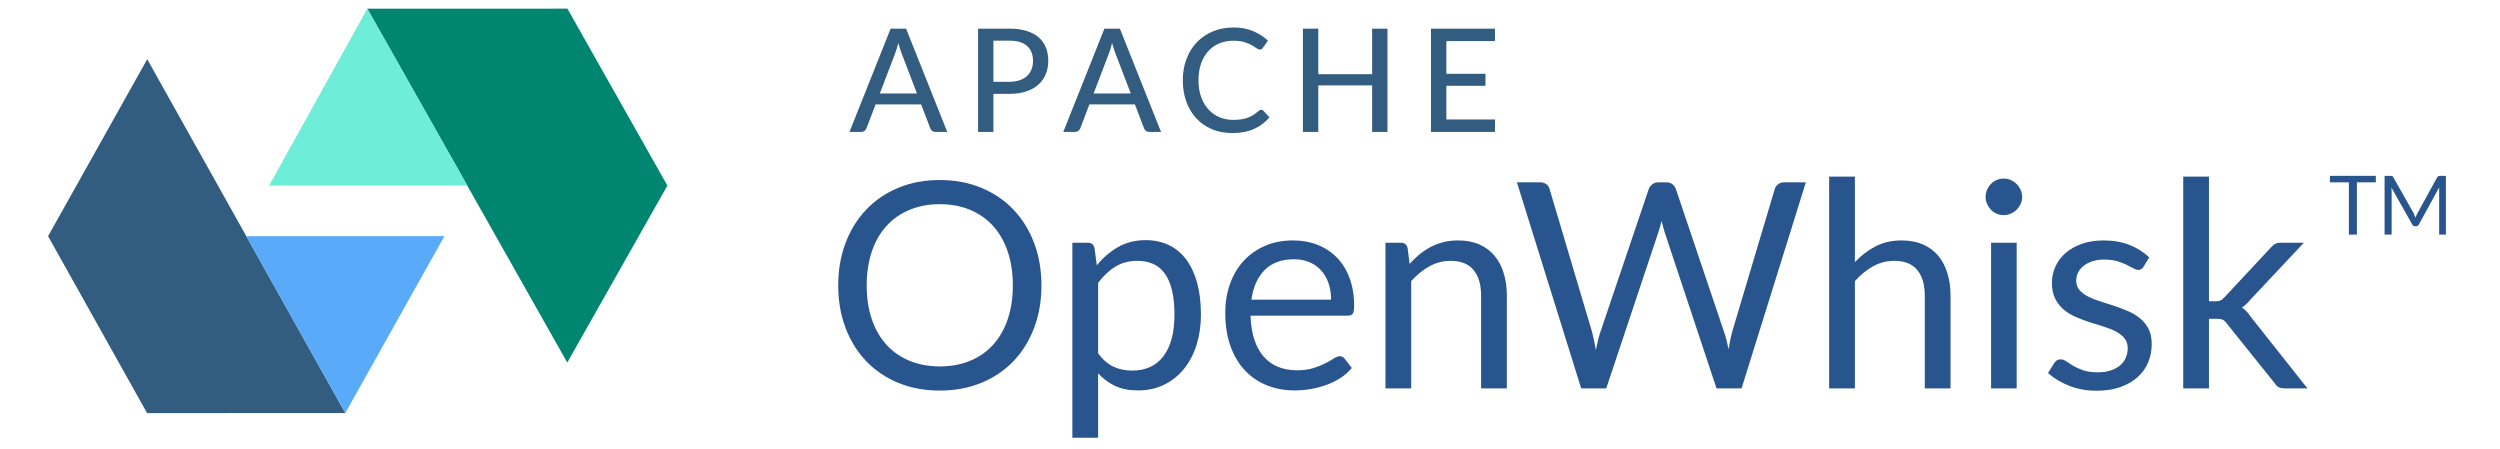
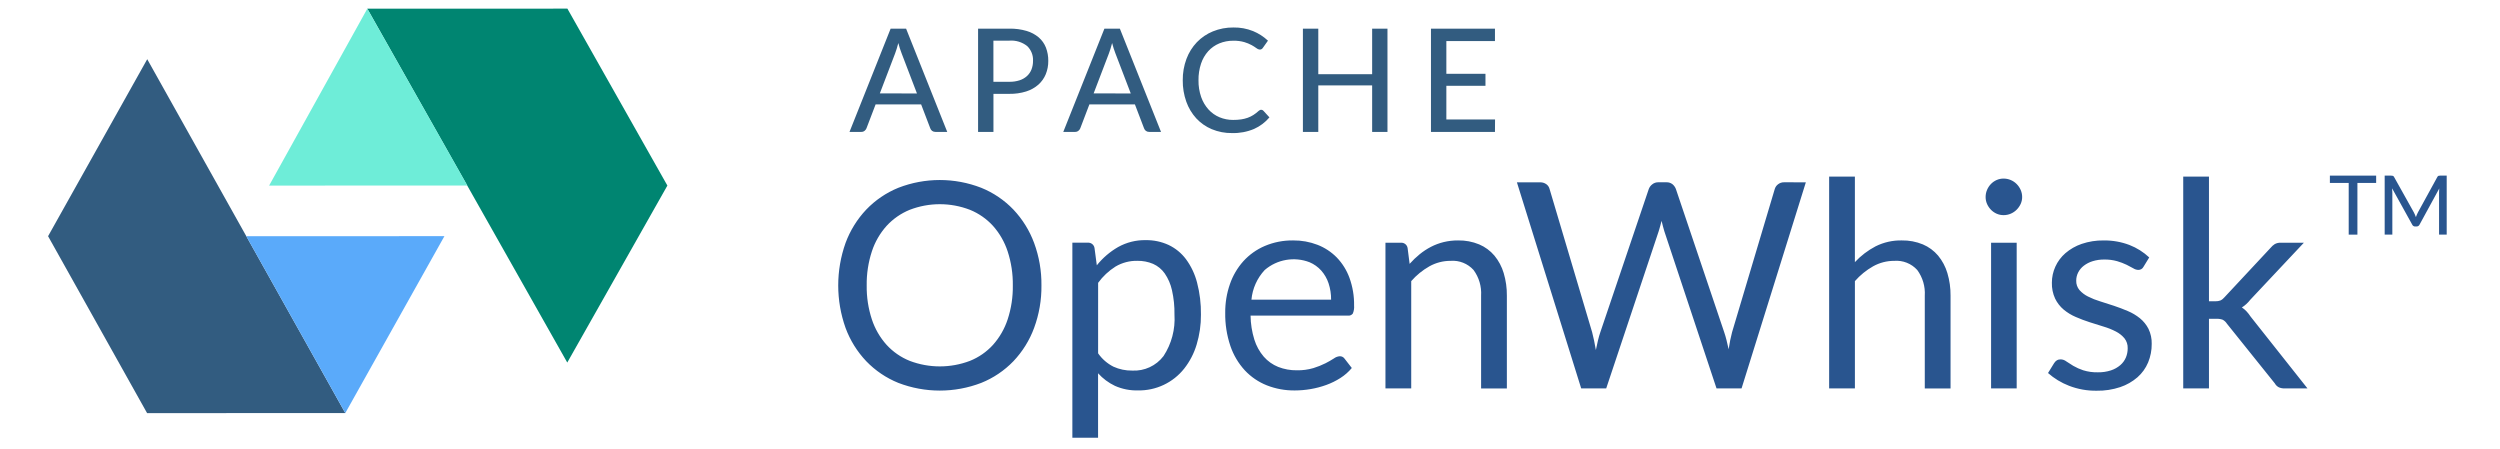
- <svg xmlns="http://www.w3.org/2000/svg" viewBox="-2.34 -0.42 121.68 21.84" version="1.1">
-   <defs />
-   <g id="Symbols" stroke="none" stroke-width="1" fill="none" fill-rule="evenodd">
-     <g id="Menu" transform="translate(-268, -33)">
-       <g id="apache-openwhisk" transform="translate(268, 33)">
+ <svg xmlns="http://www.w3.org/2000/svg" id="Layer_1" data-name="Layer 1" viewBox="-2.34 -0.42 121.68 21.84">
+   <defs>
+     <style>.cls-1{fill:#008571;}.cls-2{fill:#6eedd8;}.cls-3{fill:#325c80;}.cls-4{fill:#5aaafa;}.cls-5{isolation:isolate;}.cls-6{fill:#29558f;}</style>
+   </defs>
+   <g id="Symbols">
+     <g id="Menu">
+       <g id="apache-openwhisk">
        <g id="Group-23">
-           <polygon id="Fill-1" fill="#008571" points="25.276 -0 15.537 0.003 25.27 17.226 30.143 8.612" />
-           <polygon id="Fill-2" fill="#6EEDD8" points="15.538 0.003 10.758 8.613 20.406 8.609" />
-           <polygon id="Fill-3" fill="#325C80" points="0 11.076 4.82 19.688 14.466 19.684 4.826 2.461" />
-           <polygon id="Fill-4" fill="#5AAAFA" points="9.646 11.077 14.466 19.685 19.291 11.074" />
+           <g id="Fill-1">
+             <polygon class="cls-1" points="25.276 0 15.537 0.003 25.27 17.226 30.143 8.612 25.276 0" />
+           </g>
+           <g id="Fill-2">
+             <polygon class="cls-2" points="15.538 0.003 10.758 8.613 20.406 8.609 15.538 0.003" />
+           </g>
+           <g id="Fill-3">
+             <polygon class="cls-3" points="0 11.076 4.82 19.688 14.466 19.684 4.826 2.461 0 11.076" />
+           </g>
+           <g id="Fill-4">
+             <polygon class="cls-4" points="9.646 11.077 14.466 19.685 19.291 11.074 9.646 11.077" />
+           </g>
        </g>
-         <text id="TM" font-family="Lato-Medium, Lato" font-size="4" font-weight="400" fill="#29558F">
-           <tspan x="111" y="11">TM</tspan>
-         </text>
-         <path d="M48.349,13.473 C48.349,14.224 48.23,14.913 47.992,15.541 C47.754,16.169 47.418,16.709 46.984,17.162 C46.55,17.614 46.029,17.965 45.419,18.215 C44.81,18.465 44.137,18.59 43.4,18.59 C42.663,18.59 41.991,18.465 41.384,18.215 C40.777,17.965 40.257,17.614 39.823,17.162 C39.389,16.709 39.053,16.169 38.815,15.541 C38.577,14.913 38.458,14.224 38.458,13.473 C38.458,12.721 38.577,12.032 38.815,11.404 C39.053,10.776 39.389,10.235 39.823,9.78 C40.257,9.325 40.777,8.972 41.384,8.72 C41.991,8.468 42.663,8.342 43.4,8.342 C44.137,8.342 44.81,8.468 45.419,8.72 C46.029,8.972 46.55,9.325 46.984,9.78 C47.418,10.235 47.754,10.776 47.992,11.404 C48.23,12.032 48.349,12.721 48.349,13.473 Z M46.956,13.473 C46.956,12.857 46.872,12.304 46.704,11.814 C46.536,11.324 46.298,10.909 45.99,10.571 C45.682,10.233 45.309,9.973 44.87,9.791 C44.431,9.609 43.941,9.518 43.4,9.518 C42.863,9.518 42.376,9.609 41.937,9.791 C41.498,9.973 41.124,10.233 40.813,10.571 C40.503,10.909 40.264,11.324 40.096,11.814 C39.928,12.304 39.844,12.857 39.844,13.473 C39.844,14.089 39.928,14.64 40.096,15.128 C40.264,15.616 40.503,16.029 40.813,16.367 C41.124,16.705 41.498,16.964 41.937,17.144 C42.376,17.324 42.863,17.414 43.4,17.414 C43.941,17.414 44.431,17.324 44.87,17.144 C45.309,16.964 45.682,16.705 45.99,16.367 C46.298,16.029 46.536,15.616 46.704,15.128 C46.872,14.64 46.956,14.089 46.956,13.473 Z M51.107,16.777 C51.336,17.085 51.585,17.302 51.856,17.428 C52.127,17.554 52.43,17.617 52.766,17.617 C53.429,17.617 53.937,17.381 54.292,16.91 C54.647,16.438 54.824,15.766 54.824,14.894 C54.824,14.432 54.783,14.035 54.702,13.704 C54.62,13.372 54.502,13.1 54.348,12.888 C54.194,12.676 54.005,12.521 53.781,12.423 C53.557,12.325 53.303,12.276 53.018,12.276 C52.612,12.276 52.256,12.369 51.95,12.556 C51.645,12.742 51.364,13.006 51.107,13.347 L51.107,16.777 Z M51.044,12.493 C51.343,12.124 51.688,11.828 52.08,11.604 C52.472,11.38 52.92,11.268 53.424,11.268 C53.835,11.268 54.206,11.346 54.537,11.502 C54.868,11.658 55.151,11.889 55.384,12.195 C55.617,12.501 55.797,12.88 55.923,13.333 C56.049,13.785 56.112,14.306 56.112,14.894 C56.112,15.416 56.042,15.903 55.902,16.353 C55.762,16.803 55.56,17.193 55.297,17.522 C55.033,17.851 54.711,18.11 54.331,18.299 C53.95,18.488 53.522,18.583 53.046,18.583 C52.612,18.583 52.24,18.509 51.929,18.362 C51.619,18.215 51.345,18.011 51.107,17.75 L51.107,20.886 L49.854,20.886 L49.854,11.394 L50.603,11.394 C50.78,11.394 50.89,11.48 50.932,11.653 L51.044,12.493 Z M62.447,14.166 C62.447,13.876 62.406,13.611 62.325,13.371 C62.243,13.131 62.124,12.923 61.968,12.748 C61.811,12.573 61.621,12.438 61.397,12.342 C61.173,12.246 60.919,12.199 60.634,12.199 C60.037,12.199 59.564,12.372 59.217,12.72 C58.869,13.068 58.653,13.55 58.569,14.166 L62.447,14.166 Z M63.455,17.491 C63.301,17.677 63.117,17.839 62.902,17.977 C62.687,18.115 62.458,18.228 62.212,18.317 C61.967,18.405 61.714,18.472 61.453,18.516 C61.192,18.56 60.933,18.583 60.676,18.583 C60.186,18.583 59.735,18.5 59.322,18.334 C58.908,18.168 58.552,17.926 58.251,17.606 C57.949,17.286 57.715,16.891 57.547,16.42 C57.379,15.948 57.295,15.407 57.295,14.796 C57.295,14.301 57.371,13.839 57.523,13.41 C57.674,12.98 57.892,12.608 58.177,12.293 C58.462,11.978 58.809,11.731 59.22,11.551 C59.631,11.371 60.093,11.282 60.606,11.282 C61.031,11.282 61.424,11.353 61.785,11.495 C62.147,11.637 62.46,11.843 62.724,12.111 C62.987,12.379 63.194,12.711 63.343,13.105 C63.492,13.499 63.567,13.949 63.567,14.453 C63.567,14.649 63.546,14.779 63.504,14.845 C63.462,14.91 63.383,14.943 63.266,14.943 L58.527,14.943 C58.541,15.391 58.603,15.78 58.712,16.112 C58.822,16.443 58.975,16.719 59.171,16.941 C59.367,17.163 59.6,17.328 59.871,17.438 C60.142,17.548 60.445,17.603 60.781,17.603 C61.094,17.603 61.363,17.566 61.59,17.494 C61.816,17.422 62.011,17.344 62.174,17.26 C62.337,17.176 62.474,17.097 62.584,17.025 C62.693,16.953 62.788,16.917 62.867,16.917 C62.97,16.917 63.049,16.956 63.105,17.036 L63.455,17.491 Z M66.269,12.423 C66.423,12.25 66.586,12.094 66.759,11.954 C66.932,11.814 67.115,11.693 67.308,11.593 C67.502,11.493 67.707,11.416 67.924,11.362 C68.142,11.308 68.376,11.282 68.628,11.282 C69.015,11.282 69.357,11.346 69.653,11.474 C69.95,11.602 70.197,11.784 70.395,12.02 C70.594,12.256 70.744,12.539 70.847,12.871 C70.95,13.202 71.001,13.568 71.001,13.97 L71.001,18.485 L69.748,18.485 L69.748,13.97 C69.748,13.433 69.626,13.016 69.38,12.72 C69.135,12.424 68.763,12.276 68.264,12.276 C67.895,12.276 67.551,12.364 67.231,12.542 C66.912,12.719 66.617,12.959 66.346,13.263 L66.346,18.485 L65.093,18.485 L65.093,11.394 L65.842,11.394 C66.019,11.394 66.129,11.48 66.171,11.653 L66.269,12.423 Z M85.554,8.454 L82.425,18.485 L81.207,18.485 L78.666,10.834 C78.643,10.759 78.621,10.68 78.6,10.596 L78.533,10.33 C78.51,10.423 78.486,10.512 78.463,10.596 C78.44,10.68 78.416,10.759 78.393,10.834 L75.838,18.485 L74.62,18.485 L71.491,8.454 L72.618,8.454 C72.739,8.454 72.841,8.484 72.922,8.545 C73.004,8.605 73.057,8.682 73.08,8.776 L75.152,15.748 C75.185,15.874 75.216,16.009 75.246,16.154 C75.277,16.298 75.306,16.452 75.334,16.616 C75.367,16.452 75.4,16.297 75.436,16.15 C75.471,16.003 75.509,15.869 75.551,15.748 L77.91,8.776 C77.938,8.696 77.993,8.623 78.075,8.555 C78.156,8.487 78.255,8.454 78.372,8.454 L78.764,8.454 C78.885,8.454 78.983,8.484 79.058,8.545 C79.133,8.605 79.189,8.682 79.226,8.776 L81.578,15.748 C81.62,15.869 81.658,16 81.694,16.14 C81.729,16.28 81.762,16.427 81.795,16.581 C81.818,16.427 81.844,16.28 81.872,16.14 C81.9,16 81.93,15.869 81.963,15.748 L84.042,8.776 C84.065,8.692 84.118,8.617 84.2,8.552 C84.281,8.486 84.38,8.454 84.497,8.454 L85.554,8.454 Z M87.941,12.339 C88.244,12.017 88.58,11.76 88.949,11.569 C89.318,11.377 89.742,11.282 90.223,11.282 C90.61,11.282 90.952,11.346 91.249,11.474 C91.545,11.602 91.792,11.784 91.99,12.02 C92.189,12.256 92.339,12.539 92.442,12.871 C92.545,13.202 92.596,13.568 92.596,13.97 L92.596,18.485 L91.343,18.485 L91.343,13.97 C91.343,13.433 91.221,13.016 90.975,12.72 C90.73,12.424 90.358,12.276 89.859,12.276 C89.49,12.276 89.146,12.364 88.826,12.542 C88.507,12.719 88.212,12.959 87.941,13.263 L87.941,18.485 L86.688,18.485 L86.688,8.174 L87.941,8.174 L87.941,12.339 Z M95.816,11.394 L95.816,18.485 L94.57,18.485 L94.57,11.394 L95.816,11.394 Z M96.082,9.168 C96.082,9.289 96.058,9.402 96.008,9.507 C95.959,9.612 95.894,9.705 95.812,9.787 C95.731,9.869 95.635,9.933 95.525,9.98 C95.416,10.026 95.3,10.05 95.179,10.05 C95.058,10.05 94.945,10.026 94.84,9.98 C94.734,9.933 94.642,9.869 94.563,9.787 C94.484,9.705 94.421,9.612 94.374,9.507 C94.327,9.402 94.304,9.289 94.304,9.168 C94.304,9.046 94.327,8.931 94.374,8.821 C94.421,8.711 94.484,8.616 94.563,8.534 C94.642,8.452 94.734,8.388 94.84,8.342 C94.945,8.295 95.058,8.272 95.179,8.272 C95.3,8.272 95.416,8.295 95.525,8.342 C95.635,8.388 95.731,8.452 95.812,8.534 C95.894,8.616 95.959,8.711 96.008,8.821 C96.058,8.931 96.082,9.046 96.082,9.168 Z M101.99,12.563 C101.934,12.665 101.848,12.717 101.731,12.717 C101.661,12.717 101.582,12.691 101.493,12.64 C101.404,12.588 101.296,12.531 101.168,12.468 C101.039,12.405 100.886,12.347 100.709,12.293 C100.532,12.239 100.322,12.213 100.079,12.213 C99.869,12.213 99.68,12.239 99.512,12.293 C99.344,12.347 99.201,12.42 99.082,12.514 C98.962,12.607 98.872,12.715 98.808,12.839 C98.745,12.963 98.714,13.097 98.714,13.242 C98.714,13.424 98.766,13.575 98.871,13.697 C98.977,13.818 99.115,13.923 99.288,14.012 C99.461,14.1 99.657,14.178 99.876,14.246 C100.095,14.314 100.32,14.386 100.552,14.463 C100.783,14.54 101.008,14.625 101.227,14.719 C101.446,14.812 101.642,14.929 101.815,15.069 C101.988,15.209 102.126,15.38 102.231,15.583 C102.337,15.786 102.389,16.03 102.389,16.315 C102.389,16.641 102.331,16.943 102.214,17.221 C102.097,17.499 101.925,17.739 101.696,17.942 C101.467,18.145 101.187,18.305 100.856,18.422 C100.525,18.538 100.142,18.597 99.708,18.597 C99.213,18.597 98.765,18.516 98.364,18.355 C97.963,18.194 97.622,17.988 97.342,17.736 L97.636,17.26 C97.673,17.199 97.718,17.152 97.769,17.12 C97.82,17.087 97.886,17.071 97.965,17.071 C98.049,17.071 98.138,17.103 98.231,17.169 C98.324,17.234 98.437,17.306 98.57,17.386 C98.704,17.465 98.866,17.537 99.057,17.603 C99.248,17.668 99.486,17.701 99.771,17.701 C100.014,17.701 100.226,17.669 100.408,17.606 C100.59,17.543 100.742,17.458 100.863,17.351 C100.984,17.243 101.074,17.12 101.132,16.98 C101.191,16.84 101.22,16.69 101.22,16.532 C101.22,16.336 101.168,16.173 101.062,16.045 C100.957,15.917 100.819,15.807 100.646,15.716 C100.473,15.625 100.276,15.546 100.055,15.478 C99.833,15.41 99.607,15.339 99.376,15.265 C99.144,15.19 98.918,15.105 98.697,15.009 C98.475,14.913 98.278,14.793 98.105,14.649 C97.932,14.504 97.794,14.325 97.689,14.113 C97.583,13.901 97.531,13.643 97.531,13.34 C97.531,13.069 97.587,12.809 97.699,12.559 C97.811,12.309 97.974,12.09 98.189,11.901 C98.404,11.712 98.667,11.562 98.98,11.45 C99.293,11.338 99.65,11.282 100.051,11.282 C100.518,11.282 100.936,11.355 101.308,11.502 C101.679,11.649 101.999,11.851 102.27,12.108 L101.99,12.563 Z M105.175,8.174 L105.175,14.243 L105.497,14.243 C105.59,14.243 105.668,14.23 105.731,14.204 C105.794,14.178 105.861,14.126 105.931,14.047 L108.171,11.646 C108.236,11.566 108.305,11.504 108.377,11.46 C108.45,11.416 108.547,11.394 108.668,11.394 L109.795,11.394 L107.184,14.173 C107.058,14.331 106.923,14.455 106.778,14.544 C106.862,14.6 106.938,14.664 107.005,14.736 C107.073,14.808 107.137,14.891 107.198,14.985 L109.97,18.485 L108.857,18.485 C108.75,18.485 108.657,18.467 108.581,18.432 C108.504,18.397 108.437,18.333 108.381,18.24 L106.05,15.335 C105.98,15.237 105.911,15.172 105.844,15.142 C105.776,15.112 105.672,15.097 105.532,15.097 L105.175,15.097 L105.175,18.485 L103.922,18.485 L103.922,8.174 L105.175,8.174 Z" id="OpenWhisk" fill="#29558F" />
-         <path d="M42.29,4.128 L41.544,2.178 C41.491,2.045 41.437,1.877 41.383,1.674 C41.358,1.774 41.332,1.868 41.305,1.954 C41.278,2.04 41.252,2.117 41.226,2.185 L40.484,4.128 L42.29,4.128 Z M43.764,6 L43.19,6 C43.124,6 43.071,5.984 43.029,5.951 C42.986,5.918 42.956,5.876 42.938,5.825 L42.493,4.66 L40.278,4.66 L39.833,5.825 C39.817,5.869 39.786,5.91 39.742,5.946 C39.698,5.982 39.644,6 39.581,6 L39.007,6 L41.009,0.974 L41.761,0.974 L43.764,6 Z M46.788,3.561 C46.977,3.561 47.143,3.536 47.286,3.487 C47.43,3.438 47.55,3.369 47.647,3.279 C47.744,3.189 47.816,3.082 47.865,2.957 C47.915,2.832 47.939,2.694 47.939,2.542 C47.939,2.236 47.844,1.996 47.654,1.821 C47.464,1.646 47.175,1.558 46.788,1.558 L46.011,1.558 L46.011,3.561 L46.788,3.561 Z M46.788,0.974 C47.11,0.974 47.389,1.011 47.627,1.086 C47.866,1.161 48.063,1.266 48.219,1.403 C48.375,1.539 48.491,1.704 48.567,1.898 C48.643,2.092 48.681,2.306 48.681,2.542 C48.681,2.778 48.64,2.994 48.559,3.191 C48.477,3.388 48.357,3.558 48.198,3.7 C48.039,3.843 47.842,3.953 47.605,4.031 C47.368,4.109 47.096,4.149 46.788,4.149 L46.011,4.149 L46.011,6 L45.265,6 L45.265,0.974 L46.788,0.974 Z M52.696,4.128 L51.95,2.178 C51.896,2.045 51.843,1.877 51.789,1.674 C51.763,1.774 51.737,1.868 51.71,1.954 C51.683,2.04 51.657,2.117 51.632,2.185 L50.889,4.128 L52.696,4.128 Z M54.169,6 L53.595,6 C53.53,6 53.476,5.984 53.434,5.951 C53.392,5.918 53.362,5.876 53.343,5.825 L52.898,4.66 L50.683,4.66 L50.239,5.825 C50.222,5.869 50.192,5.91 50.148,5.946 C50.103,5.982 50.05,6 49.986,6 L49.413,6 L51.414,0.974 L52.167,0.974 L54.169,6 Z M59.044,4.922 C59.087,4.922 59.123,4.938 59.153,4.971 L59.447,5.293 C59.242,5.536 58.991,5.723 58.696,5.856 C58.401,5.99 58.046,6.056 57.63,6.056 C57.266,6.056 56.937,5.993 56.642,5.867 C56.347,5.741 56.095,5.565 55.886,5.338 C55.677,5.112 55.515,4.842 55.401,4.527 C55.287,4.211 55.23,3.865 55.23,3.487 C55.23,3.109 55.29,2.763 55.41,2.447 C55.53,2.132 55.698,1.862 55.916,1.635 C56.133,1.409 56.392,1.233 56.694,1.107 C56.996,0.981 57.331,0.918 57.697,0.918 C58.054,0.918 58.371,0.976 58.649,1.093 C58.927,1.21 59.168,1.365 59.373,1.558 L59.129,1.905 C59.112,1.931 59.092,1.952 59.067,1.968 C59.043,1.984 59.011,1.992 58.971,1.992 C58.927,1.992 58.875,1.97 58.815,1.926 C58.756,1.882 58.678,1.832 58.581,1.777 C58.484,1.722 58.364,1.673 58.222,1.629 C58.08,1.584 57.902,1.562 57.69,1.562 C57.44,1.562 57.212,1.606 57.004,1.693 C56.796,1.781 56.617,1.907 56.467,2.071 C56.316,2.236 56.2,2.438 56.117,2.677 C56.034,2.916 55.992,3.186 55.992,3.487 C55.992,3.793 56.036,4.064 56.122,4.303 C56.208,4.541 56.327,4.742 56.479,4.908 C56.631,5.074 56.809,5.2 57.014,5.286 C57.22,5.372 57.441,5.415 57.679,5.415 C57.824,5.415 57.954,5.407 58.07,5.389 C58.185,5.372 58.291,5.346 58.388,5.311 C58.485,5.275 58.577,5.231 58.663,5.176 C58.749,5.121 58.834,5.055 58.919,4.978 C58.937,4.962 58.957,4.948 58.978,4.938 C58.999,4.927 59.021,4.922 59.044,4.922 Z M65.191,0.974 L65.191,6 L64.445,6 L64.445,3.736 L61.824,3.736 L61.824,6 L61.075,6 L61.075,0.974 L61.824,0.974 L61.824,3.193 L64.445,3.193 L64.445,0.974 L65.191,0.974 Z M70.427,5.394 L70.423,6 L67.308,6 L67.308,0.974 L70.423,0.974 L70.423,1.579 L68.057,1.579 L68.057,3.172 L69.961,3.172 L69.961,3.756 L68.057,3.756 L68.057,5.394 L70.427,5.394 Z" id="APACHE" fill="#325C80" />
+         <g id="TM" class="cls-5">
+           <g class="cls-5">
+             <path class="cls-6" d="M113.312,8.484h-.912V11h-.424V8.484h-.916V8.128h2.252Z" />
+             <path class="cls-6" d="M116.746,8.128V11H116.374V8.956c0-.03.001-.063.003-.098.002-.035.004-.07.008-.106l-.957,1.754a.162.162,0,0,1-.154.098h-.06a.157.157,0,0,1-.151-.098l-.975-1.76a2.015,2.015,0,0,1,.012.21V11h-.373V8.128h.315a.282.282,0,0,1,.087.011.12.12,0,0,1,.059.062l.961,1.72c.018.035.035.071.052.11.017.038.031.077.046.116a1.827,1.827,0,0,1,.098-.229l.942-1.718a.115.115,0,0,1,.058-.062.275.275,0,0,1,.086-.011Z" />
+           </g>
+         </g>
+         <g id="OpenWhisk">
+           <path class="cls-6" d="M48.349,13.473a5.79,5.79,0,0,1-.357,2.068,4.737,4.737,0,0,1-1.008,1.621,4.505,4.505,0,0,1-1.565,1.054,5.623,5.623,0,0,1-4.035,0,4.513,4.513,0,0,1-1.561-1.054,4.737,4.737,0,0,1-1.008-1.621,6.171,6.171,0,0,1,0-4.137,4.775,4.775,0,0,1,1.008-1.624,4.53,4.53,0,0,1,1.561-1.06,5.574,5.574,0,0,1,4.035,0,4.522,4.522,0,0,1,1.565,1.06,4.775,4.775,0,0,1,1.008,1.624A5.79,5.79,0,0,1,48.349,13.473Zm-1.393,0a5.098,5.098,0,0,0-.252-1.659,3.509,3.509,0,0,0-.714-1.242,3.098,3.098,0,0,0-1.12-.78,4.075,4.075,0,0,0-2.933,0,3.132,3.132,0,0,0-1.123.78,3.48,3.48,0,0,0-.718,1.242,5.098,5.098,0,0,0-.252,1.659,5.066,5.066,0,0,0,.252,1.655,3.485,3.485,0,0,0,.718,1.239,3.095,3.095,0,0,0,1.123.777,4.125,4.125,0,0,0,2.933,0,3.062,3.062,0,0,0,1.12-.777,3.514,3.514,0,0,0,.714-1.239A5.066,5.066,0,0,0,46.956,13.473Zm4.151,3.304a2.013,2.013,0,0,0,.749.651,2.131,2.131,0,0,0,.91.189,1.795,1.795,0,0,0,1.526-.707,3.302,3.302,0,0,0,.532-2.016,5.03,5.03,0,0,0-.122-1.19,2.327,2.327,0,0,0-.353-.816,1.375,1.375,0,0,0-.567-.466,1.886,1.886,0,0,0-.763-.147,2.007,2.007,0,0,0-1.067.28,3.077,3.077,0,0,0-.844.791Zm-.063-4.284a3.673,3.673,0,0,1,1.036-.889,2.66,2.66,0,0,1,1.344-.336,2.576,2.576,0,0,1,1.113.234,2.28,2.28,0,0,1,.847.693,3.323,3.323,0,0,1,.539,1.137,5.838,5.838,0,0,1,.189,1.561,4.893,4.893,0,0,1-.21,1.46,3.517,3.517,0,0,1-.606,1.169,2.801,2.801,0,0,1-2.251,1.06,2.589,2.589,0,0,1-1.117-.221,2.624,2.624,0,0,1-.823-.613v3.136H49.854v-9.492h.749a.308.308,0,0,1,.329.259Zm11.403,1.673a2.457,2.457,0,0,0-.122-.794,1.784,1.784,0,0,0-.357-.623,1.593,1.593,0,0,0-.571-.406,2.158,2.158,0,0,0-2.18.378,2.443,2.443,0,0,0-.647,1.446Zm1.008,3.325a2.367,2.367,0,0,1-.553.486,3.443,3.443,0,0,1-.69.34,4.379,4.379,0,0,1-.759.2,4.639,4.639,0,0,1-.777.067,3.606,3.606,0,0,1-1.355-.248,2.973,2.973,0,0,1-1.071-.728,3.34,3.34,0,0,1-.704-1.187,4.825,4.825,0,0,1-.252-1.624,4.132,4.132,0,0,1,.228-1.386,3.267,3.267,0,0,1,.654-1.117,3.013,3.013,0,0,1,1.043-.742,3.424,3.424,0,0,1,1.386-.27,3.193,3.193,0,0,1,1.179.213,2.668,2.668,0,0,1,.938.616,2.822,2.822,0,0,1,.62.994,3.786,3.786,0,0,1,.224,1.347.813.813,0,0,1-.063.392.262.262,0,0,1-.238.098H58.527a4.146,4.146,0,0,0,.185,1.169,2.348,2.348,0,0,0,.459.83,1.851,1.851,0,0,0,.7.497,2.404,2.404,0,0,0,.91.165,2.67,2.67,0,0,0,.808-.108,3.847,3.847,0,0,0,.585-.234,4.459,4.459,0,0,0,.409-.234.543.543,0,0,1,.283-.108.274.274,0,0,1,.238.119Zm2.814-5.068a4.208,4.208,0,0,1,.49-.469,3.23,3.23,0,0,1,.549-.36,2.79,2.79,0,0,1,.616-.231,2.925,2.925,0,0,1,.704-.081,2.56,2.56,0,0,1,1.026.193,1.984,1.984,0,0,1,.742.546,2.411,2.411,0,0,1,.452.851,3.701,3.701,0,0,1,.154,1.099v4.515H69.748v-4.515a1.909,1.909,0,0,0-.367-1.25,1.365,1.365,0,0,0-1.117-.445,2.094,2.094,0,0,0-1.032.266,3.4,3.4,0,0,0-.885.721v5.222H65.093v-7.091h.749a.308.308,0,0,1,.329.259Zm19.285-3.969-3.129,10.031H81.207l-2.541-7.651q-.035-.112-.067-.238l-.067-.266q-.035.14-.07.266t-.07.238l-2.555,7.651H74.62l-3.129-10.031h1.127a.496.496,0,0,1,.304.091.404.404,0,0,1,.158.231l2.072,6.972q.049.189.095.406t.087.462q.049-.245.102-.466t.116-.403l2.359-6.972a.512.512,0,0,1,.165-.221.451.451,0,0,1,.297-.102h.392a.452.452,0,0,1,.294.091.56.56,0,0,1,.168.231l2.352,6.972q.063.182.115.392t.102.441q.035-.231.077-.441t.091-.392l2.079-6.972a.438.438,0,0,1,.158-.224.461.461,0,0,1,.297-.098Zm2.387,3.885a3.763,3.763,0,0,1,1.008-.77,2.727,2.727,0,0,1,1.274-.287,2.56,2.56,0,0,1,1.026.193,1.984,1.984,0,0,1,.742.546,2.411,2.411,0,0,1,.452.851,3.701,3.701,0,0,1,.154,1.099v4.515H91.343v-4.515a1.909,1.909,0,0,0-.367-1.25,1.365,1.365,0,0,0-1.117-.445,2.094,2.094,0,0,0-1.032.266,3.4,3.4,0,0,0-.885.721v5.222H86.688V8.174h1.253Zm7.875-.945v7.091H94.57v-7.091Zm.266-2.226a.793.793,0,0,1-.073.34.977.977,0,0,1-.196.28.9.9,0,0,1-.287.193.876.876,0,0,1-.346.07.826.826,0,0,1-.34-.07.88.88,0,0,1-.277-.193.955.955,0,0,1-.189-.28.826.826,0,0,1-.07-.34.876.876,0,0,1,.07-.346.93.93,0,0,1,.189-.287.88.88,0,0,1,.277-.193.826.826,0,0,1,.34-.07.876.876,0,0,1,.346.07.9.9,0,0,1,.287.193.949.949,0,0,1,.196.287A.84.84,0,0,1,96.082,9.168Zm5.908,3.395a.276.276,0,0,1-.259.154.487.487,0,0,1-.238-.077q-.133-.077-.325-.172a3.057,3.057,0,0,0-.459-.175,2.187,2.187,0,0,0-.63-.081,1.859,1.859,0,0,0-.567.081,1.362,1.362,0,0,0-.43.221.975.975,0,0,0-.273.326.874.874,0,0,0-.095.403.671.671,0,0,0,.158.455,1.369,1.369,0,0,0,.416.315,3.631,3.631,0,0,0,.588.234q.329.102.675.217t.675.256a2.451,2.451,0,0,1,.588.35,1.601,1.601,0,0,1,.416.514,1.575,1.575,0,0,1,.158.732,2.316,2.316,0,0,1-.175.906,1.978,1.978,0,0,1-.518.721,2.498,2.498,0,0,1-.84.479,3.451,3.451,0,0,1-1.148.175,3.581,3.581,0,0,1-1.344-.241,3.405,3.405,0,0,1-1.022-.62l.294-.476a.427.427,0,0,1,.133-.14.359.359,0,0,1,.196-.049.469.469,0,0,1,.266.098q.14.098.34.217a2.583,2.583,0,0,0,.486.217,2.234,2.234,0,0,0,.714.098,1.948,1.948,0,0,0,.637-.095,1.338,1.338,0,0,0,.455-.256,1.012,1.012,0,0,0,.27-.371,1.153,1.153,0,0,0,.087-.448.743.743,0,0,0-.158-.486,1.329,1.329,0,0,0-.416-.329,3.394,3.394,0,0,0-.592-.238q-.333-.102-.679-.213t-.679-.256a2.387,2.387,0,0,1-.592-.36,1.633,1.633,0,0,1-.416-.535,1.732,1.732,0,0,1-.158-.773,1.887,1.887,0,0,1,.168-.78,1.914,1.914,0,0,1,.49-.658,2.413,2.413,0,0,1,.791-.452,3.165,3.165,0,0,1,1.071-.168,3.387,3.387,0,0,1,1.256.221,2.974,2.974,0,0,1,.962.606Zm3.185-4.389v6.069h.322a.624.624,0,0,0,.234-.038.57.57,0,0,0,.2-.158l2.24-2.401a.84.84,0,0,1,.206-.185.552.552,0,0,1,.29-.067h1.127l-2.611,2.779a1.578,1.578,0,0,1-.406.371,1.29,1.29,0,0,1,.228.193,1.792,1.792,0,0,1,.193.248l2.772,3.5h-1.113a.664.664,0,0,1-.277-.052.462.462,0,0,1-.2-.193l-2.331-2.905a.555.555,0,0,0-.206-.193.803.803,0,0,0-.311-.045h-.357v3.388h-1.253V8.174Z" />
+         </g>
+         <g id="APACHE">
+           <path class="cls-3" d="M42.29,4.128,41.544,2.178a4.346,4.346,0,0,1-.161-.504q-.038.15-.079.28t-.079.231l-.742,1.942ZM43.764,6h-.574a.255.255,0,0,1-.161-.049.275.275,0,0,1-.091-.126L42.493,4.66H40.278L39.833,5.825a.284.284,0,0,1-.091.121A.247.247,0,0,1,39.581,6h-.574L41.009.974h.752Zm3.024-2.439a1.543,1.543,0,0,0,.499-.073.994.994,0,0,0,.36-.208.864.864,0,0,0,.219-.322A1.126,1.126,0,0,0,47.939,2.542a.931.931,0,0,0-.285-.721,1.243,1.243,0,0,0-.866-.263h-.777v2.002Zm0-2.587a2.817,2.817,0,0,1,.84.112,1.626,1.626,0,0,1,.592.317,1.256,1.256,0,0,1,.348.495,1.752,1.752,0,0,1,.114.644,1.68,1.68,0,0,1-.122.649,1.39,1.39,0,0,1-.36.509,1.649,1.649,0,0,1-.593.331,2.606,2.606,0,0,1-.817.117h-.777V6H45.265V.974Zm5.908,3.154L51.95,2.178a4.345,4.345,0,0,1-.161-.504q-.038.15-.079.28t-.079.231l-.742,1.942ZM54.169,6h-.574a.255.255,0,0,1-.161-.049.275.275,0,0,1-.091-.126l-.445-1.165H50.683L50.239,5.825a.284.284,0,0,1-.091.121A.247.247,0,0,1,49.986,6h-.574L51.414.974h.752Zm4.875-1.078a.143.143,0,0,1,.108.049l.294.322a2.1,2.1,0,0,1-.751.564,2.582,2.582,0,0,1-1.066.2,2.494,2.494,0,0,1-.989-.189,2.178,2.178,0,0,1-.756-.528,2.377,2.377,0,0,1-.485-.812,3.027,3.027,0,0,1-.172-1.04,2.894,2.894,0,0,1,.18-1.04,2.387,2.387,0,0,1,.506-.812,2.281,2.281,0,0,1,.779-.528A2.581,2.581,0,0,1,57.697.918a2.439,2.439,0,0,1,.952.175,2.398,2.398,0,0,1,.725.466l-.245.346a.21.21,0,0,1-.061.063.171.171,0,0,1-.096.025.276.276,0,0,1-.156-.067,2.288,2.288,0,0,0-.234-.149A1.848,1.848,0,0,0,58.222,1.629a1.815,1.815,0,0,0-.532-.067,1.749,1.749,0,0,0-.686.131,1.518,1.518,0,0,0-.537.378,1.715,1.715,0,0,0-.35.606,2.467,2.467,0,0,0-.124.81,2.383,2.383,0,0,0,.13.816,1.786,1.786,0,0,0,.357.606,1.513,1.513,0,0,0,.535.378,1.698,1.698,0,0,0,.665.13,2.622,2.622,0,0,0,.39-.026,1.674,1.674,0,0,0,.319-.079,1.396,1.396,0,0,0,.275-.135,1.838,1.838,0,0,0,.256-.198.281.281,0,0,1,.059-.04A.147.147,0,0,1,59.044,4.922ZM65.191.974V6H64.445V3.736H61.824V6h-.749V.974h.749V3.193H64.445V.974Zm5.236,4.42L70.423,6H67.308V.974h3.115v.606H68.057V3.172h1.904v.585H68.057v1.638Z" />
+         </g>
      </g>
    </g>
  </g>
</svg>
